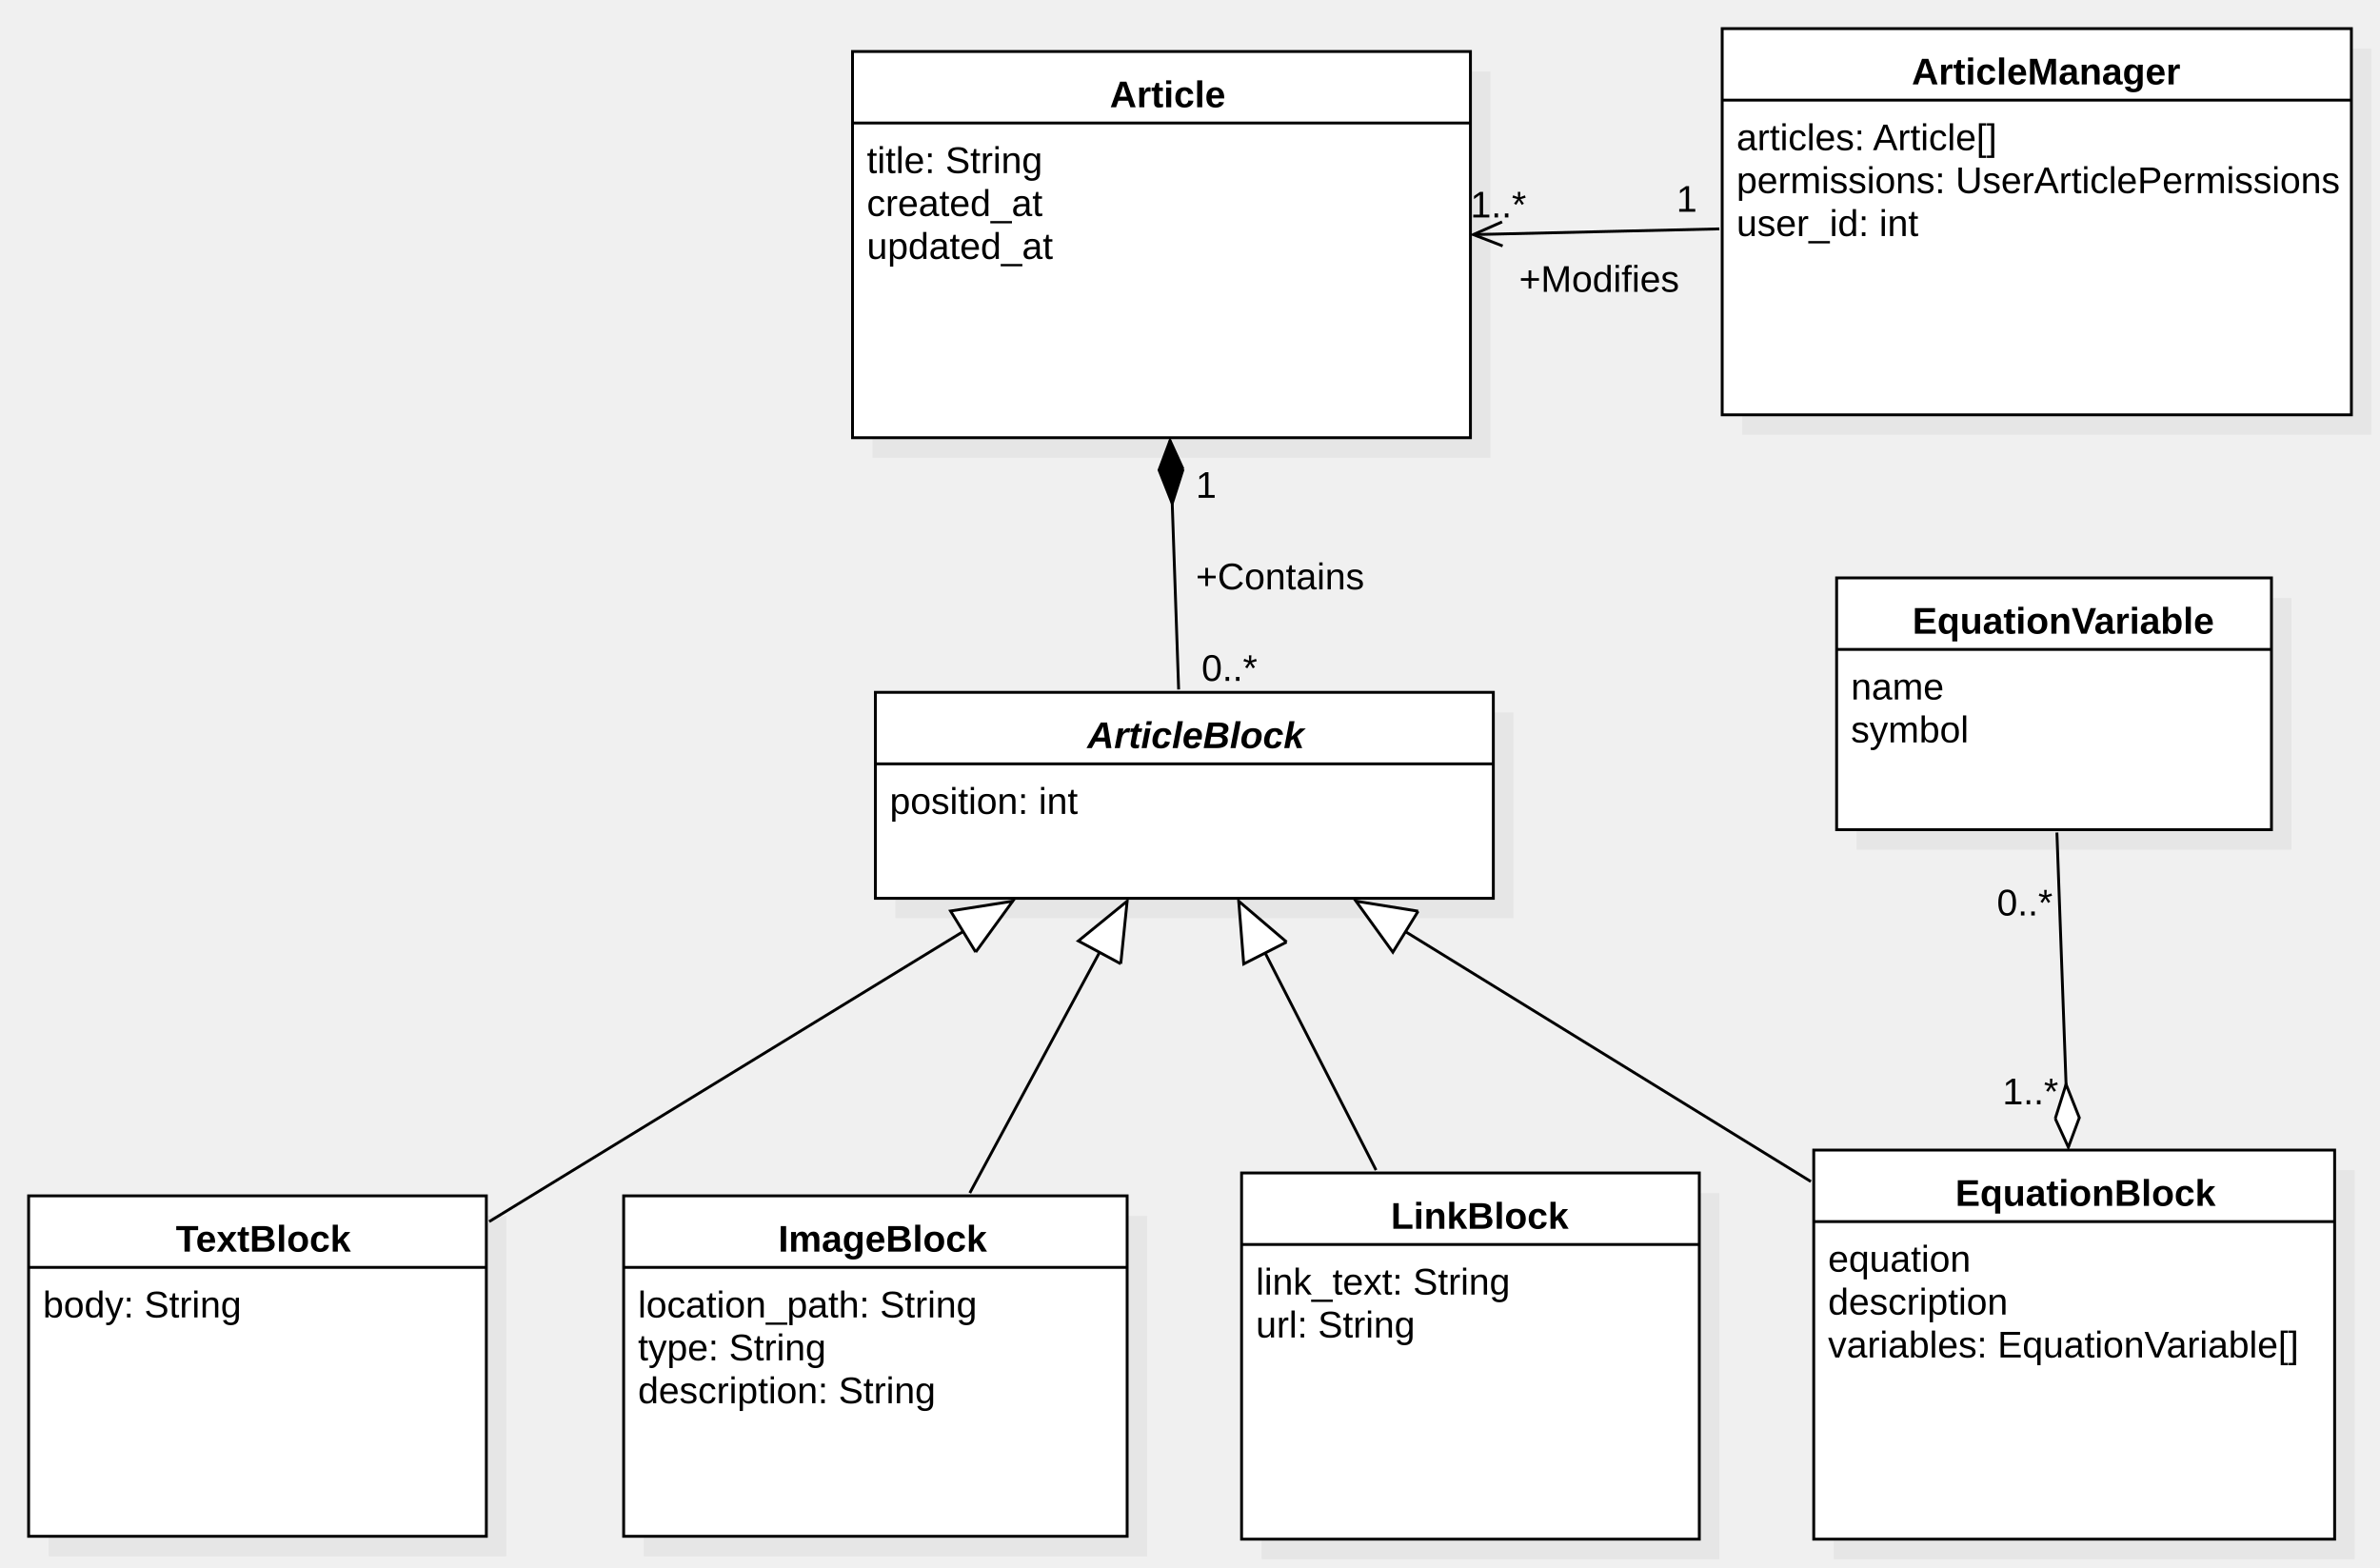
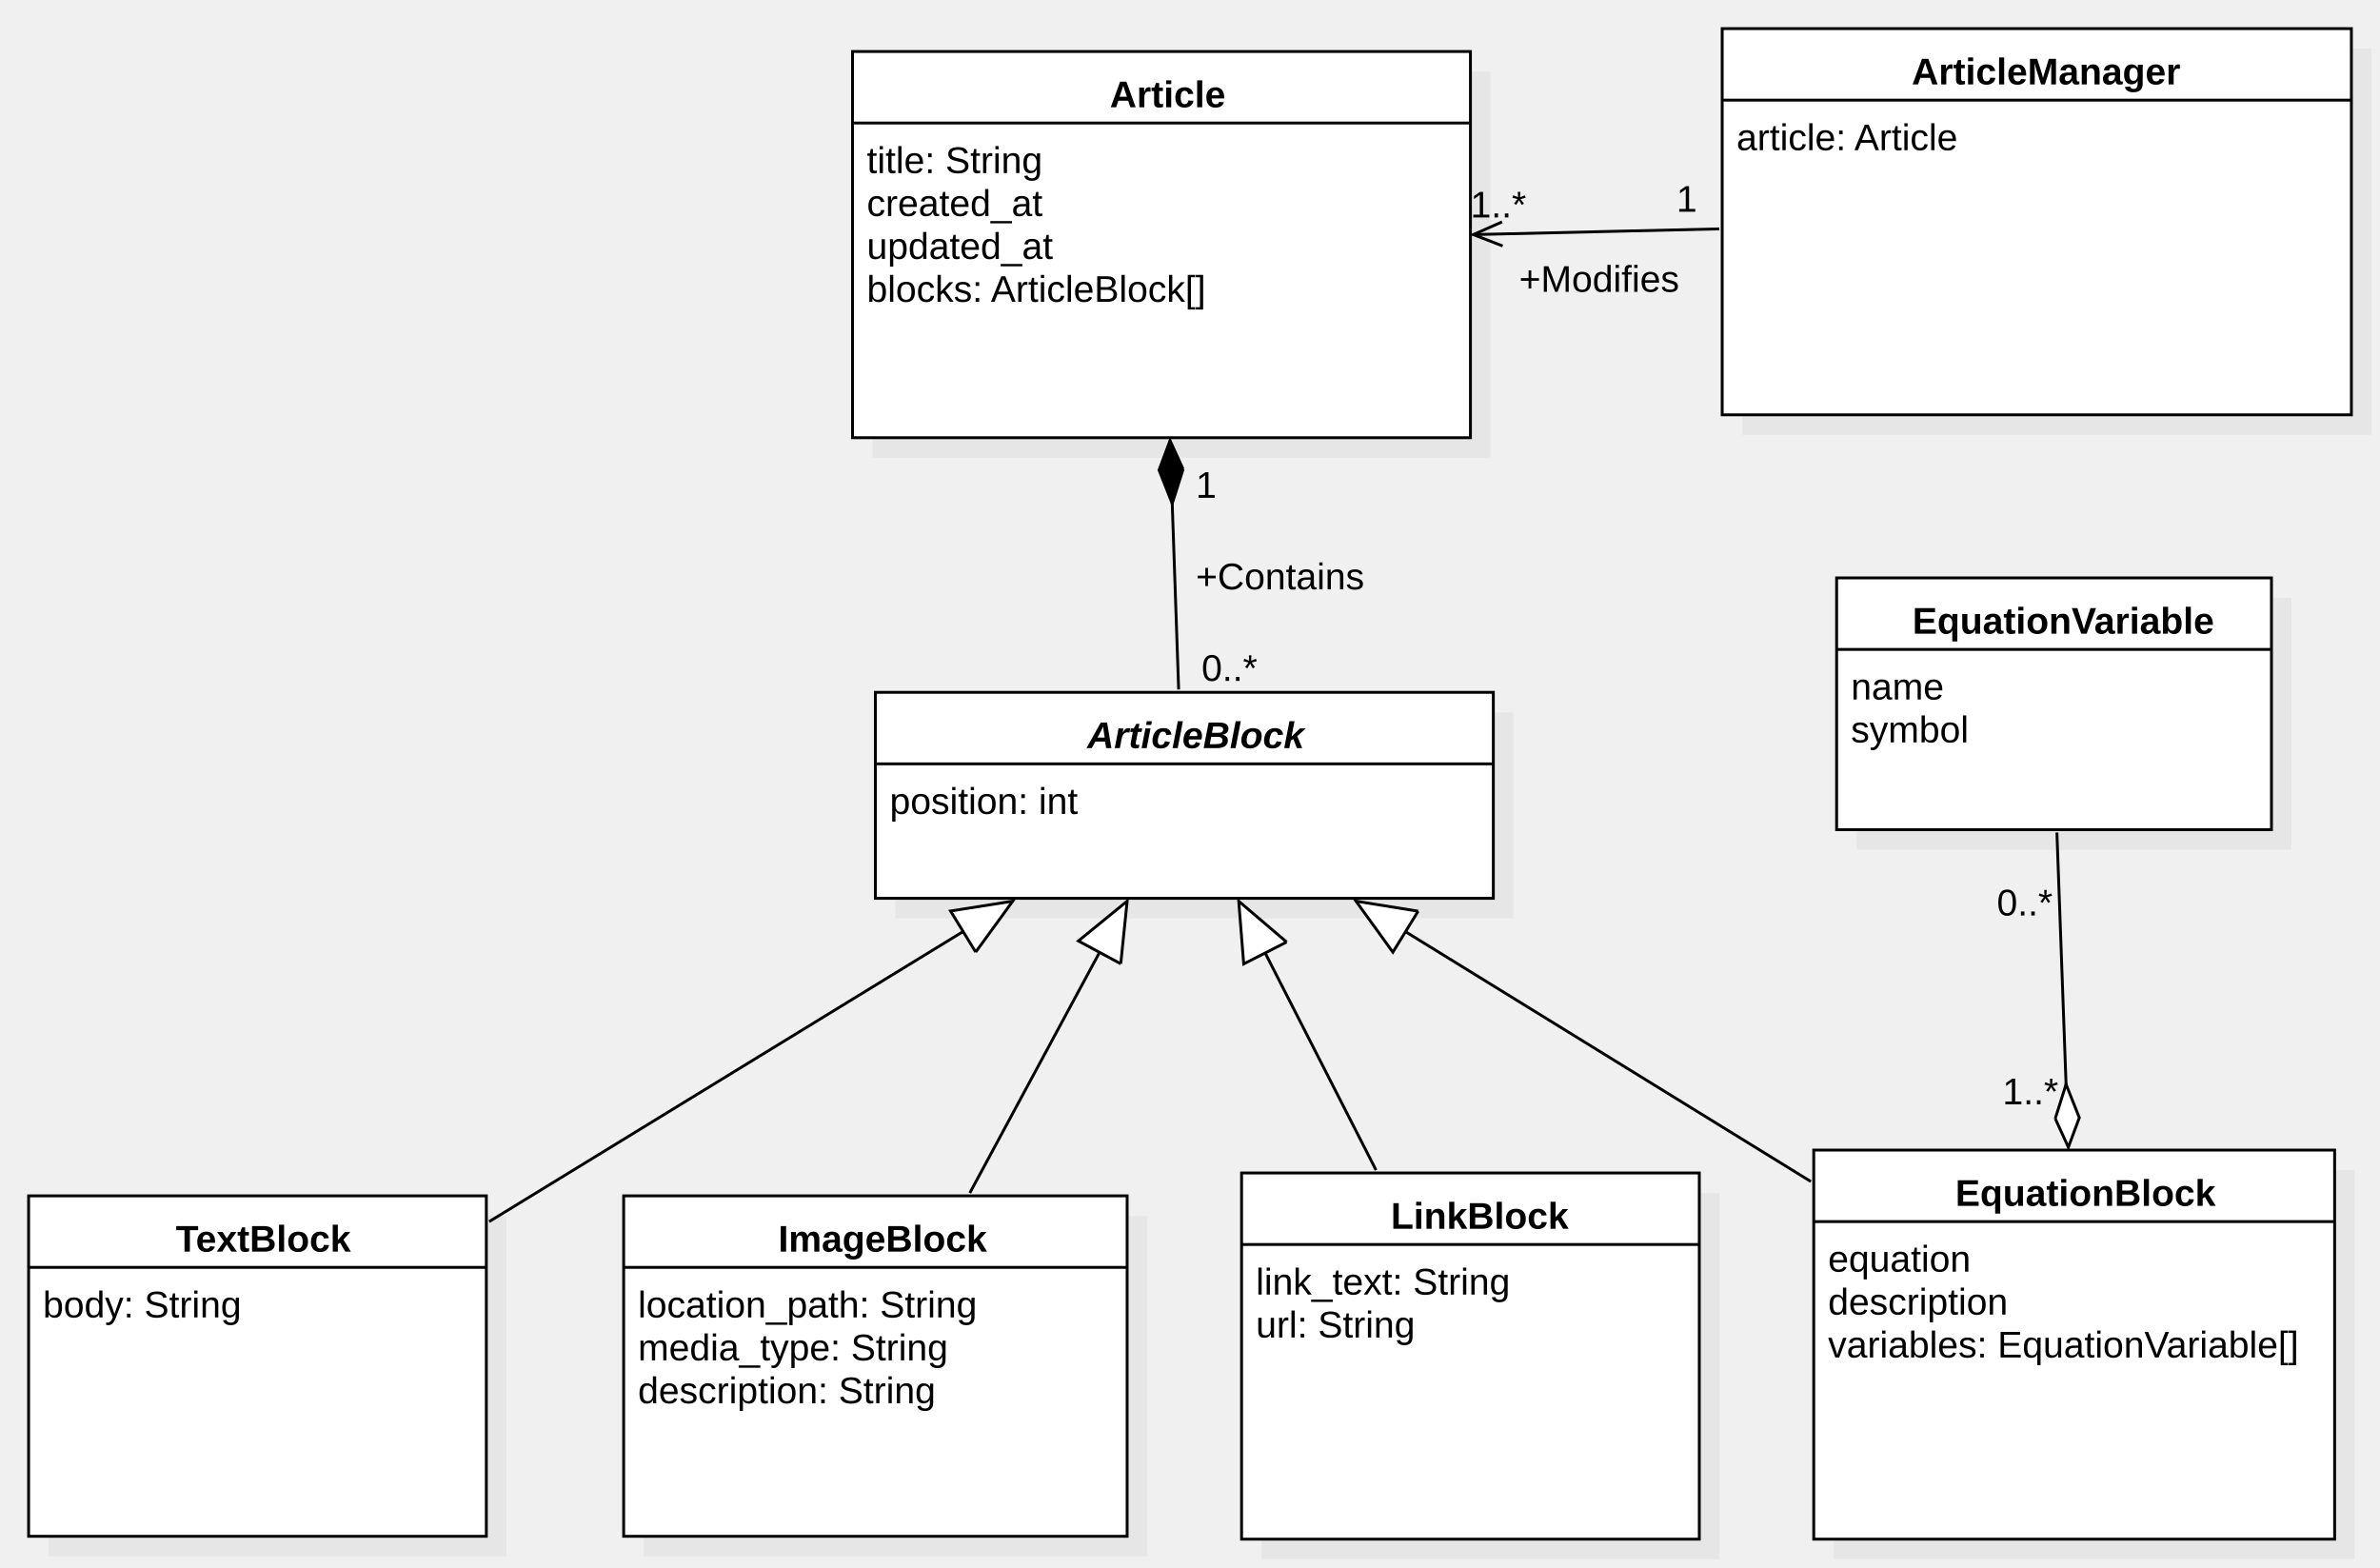
<svg xmlns="http://www.w3.org/2000/svg" version="1.1" width="831.939" height="548">
  <defs />
  <g>
    <g transform="translate(-54,-62) scale(1,1)">
      <rect fill="#C0C0C0" stroke="none" x="359" y="87" width="216" height="135" opacity="0.2" />
    </g>
    <g transform="translate(-54,-62) scale(1,1)">
      <rect fill="#ffffff" stroke="none" x="352" y="80" width="216" height="135" />
    </g>
    <g transform="translate(-54,-62) scale(1,1)">
      <path fill="none" stroke="#000000" d="M 352 80 L 568 80 L 568 215 L 352 215 L 352 80 Z Z" stroke-miterlimit="10" />
    </g>
    <g transform="translate(-54,-62) scale(1,1)">
      <path fill="none" stroke="#000000" d="M 352 105 L 568 105" stroke-miterlimit="10" />
    </g>
    <g transform="translate(-54,-62) scale(1,1)">
      <g>
        <path fill="none" stroke="none" />
        <text fill="#000000" stroke="none" font-family="Arial" font-size="13px" font-style="normal" font-weight="bold" text-decoration="none" x="441.941" y="99.5">Article</text>
      </g>
    </g>
    <g transform="translate(-54,-62) scale(1,1)">
      <g>
        <path fill="none" stroke="none" />
        <text fill="#000000" stroke="none" font-family="Arial" font-size="13px" font-style="normal" font-weight="normal" text-decoration="none" x="357" y="122.5">title: String</text>
      </g>
    </g>
    <g transform="translate(-54,-62) scale(1,1)">
      <g>
        <path fill="none" stroke="none" />
        <text fill="#000000" stroke="none" font-family="Arial" font-size="13px" font-style="normal" font-weight="normal" text-decoration="none" x="357" y="137.5">created_at</text>
      </g>
    </g>
    <g transform="translate(-54,-62) scale(1,1)">
      <g>
        <path fill="none" stroke="none" />
        <text fill="#000000" stroke="none" font-family="Arial" font-size="13px" font-style="normal" font-weight="normal" text-decoration="none" x="357" y="152.5">updated_at</text>
      </g>
    </g>
    <g transform="translate(-54,-62) scale(1,1)">
+       <g>
+         <path fill="none" stroke="none" />
+         <text fill="#000000" stroke="none" font-family="Arial" font-size="13px" font-style="normal" font-weight="normal" text-decoration="none" x="357" y="167.5">blocks: ArticleBlock[]</text>
+       </g>
+     </g>
+     <g transform="translate(-54,-62) scale(1,1)">
      <rect fill="#C0C0C0" stroke="none" x="663" y="79" width="219.939" height="135" opacity="0.2" />
    </g>
    <g transform="translate(-54,-62) scale(1,1)">
      <rect fill="#ffffff" stroke="none" x="656" y="72" width="219.939" height="135" />
    </g>
    <g transform="translate(-54,-62) scale(1,1)">
      <path fill="none" stroke="#000000" d="M 656 72 L 875.939 72 L 875.939 207 L 656 207 L 656 72 Z Z" stroke-miterlimit="10" />
    </g>
    <g transform="translate(-54,-62) scale(1,1)">
      <path fill="none" stroke="#000000" d="M 656 97 L 875.939 97" stroke-miterlimit="10" />
    </g>
    <g transform="translate(-54,-62) scale(1,1)">
      <g>
        <path fill="none" stroke="none" />
        <text fill="#000000" stroke="none" font-family="Arial" font-size="13px" font-style="normal" font-weight="bold" text-decoration="none" x="722.256" y="91.5">ArticleManager</text>
      </g>
    </g>
    <g transform="translate(-54,-62) scale(1,1)">
      <g>
        <path fill="none" stroke="none" />
-         <text fill="#000000" stroke="none" font-family="Arial" font-size="13px" font-style="normal" font-weight="normal" text-decoration="none" x="661" y="114.5">articles: Article[]</text>
-       </g>
-     </g>
-     <g transform="translate(-54,-62) scale(1,1)">
-       <g>
-         <path fill="none" stroke="none" />
-         <text fill="#000000" stroke="none" font-family="Arial" font-size="13px" font-style="normal" font-weight="normal" text-decoration="none" x="661" y="129.5">permissions: UserArticlePermissions</text>
-       </g>
-     </g>
-     <g transform="translate(-54,-62) scale(1,1)">
-       <g>
-         <path fill="none" stroke="none" />
-         <text fill="#000000" stroke="none" font-family="Arial" font-size="13px" font-style="normal" font-weight="normal" text-decoration="none" x="661" y="144.5">user_id: int</text>
+         <text fill="#000000" stroke="none" font-family="Arial" font-size="13px" font-style="normal" font-weight="normal" text-decoration="none" x="661" y="114.5">article: Article</text>
      </g>
    </g>
    <g transform="translate(-54,-62) scale(1,1)">
      <path fill="none" stroke="#000000" d="M 655 142 L 569 144" stroke-miterlimit="10" />
    </g>
    <g transform="translate(-54,-62) scale(1,1)">
      <path fill="none" stroke="#000000" d="M 579.062 139.555 L 569 144 L 579.258 147.972" stroke-miterlimit="10" />
    </g>
    <g transform="translate(-54,-62) scale(1,1)">
      <g>
        <path fill="none" stroke="none" />
        <text fill="#000000" stroke="none" font-family="Arial" font-size="13px" font-style="normal" font-weight="normal" text-decoration="none" x="585" y="164">+Modifies</text>
      </g>
    </g>
    <g transform="translate(-54,-62) scale(1,1)">
      <g>
        <path fill="none" stroke="none" />
        <text fill="#000000" stroke="none" font-family="Arial" font-size="13px" font-style="normal" font-weight="normal" text-decoration="none" x="640" y="136">1</text>
      </g>
    </g>
    <g transform="translate(-54,-62) scale(1,1)">
      <g>
        <path fill="none" stroke="none" />
        <text fill="#000000" stroke="none" font-family="Arial" font-size="13px" font-style="normal" font-weight="normal" text-decoration="none" x="568" y="138">1..*</text>
      </g>
    </g>
    <g transform="translate(-54,-62) scale(1,1)">
      <rect fill="#C0C0C0" stroke="none" x="367" y="311" width="216" height="72" opacity="0.2" />
    </g>
    <g transform="translate(-54,-62) scale(1,1)">
      <rect fill="#ffffff" stroke="none" x="360" y="304" width="216" height="72" />
    </g>
    <g transform="translate(-54,-62) scale(1,1)">
      <path fill="none" stroke="#000000" d="M 360 304 L 576 304 L 576 376 L 360 376 L 360 304 Z Z" stroke-miterlimit="10" />
    </g>
    <g transform="translate(-54,-62) scale(1,1)">
      <path fill="none" stroke="#000000" d="M 360 329 L 576 329" stroke-miterlimit="10" />
    </g>
    <g transform="translate(-54,-62) scale(1,1)">
      <g>
        <path fill="none" stroke="none" />
        <text fill="#000000" stroke="none" font-family="Arial" font-size="13px" font-style="italic" font-weight="bold" text-decoration="none" x="434.046" y="323.5">ArticleBlock</text>
      </g>
    </g>
    <g transform="translate(-54,-62) scale(1,1)">
      <g>
        <path fill="none" stroke="none" />
        <text fill="#000000" stroke="none" font-family="Arial" font-size="13px" font-style="normal" font-weight="normal" text-decoration="none" x="365" y="346.5">position: int</text>
      </g>
    </g>
    <g transform="translate(-54,-62) scale(1,1)">
      <path fill="none" stroke="#000000" d="M 466 303 L 463 216" stroke-miterlimit="10" />
    </g>
    <g transform="translate(-54,-62) scale(1,1)">
      <path fill="#000000" stroke="none" d="M 467.557 226.012 L 463 216 L 459.143 226.302 L 463.758 237.987" />
    </g>
    <g transform="translate(-54,-62) scale(1,1)">
      <path fill="none" stroke="#000000" d="M 467.557 226.012 L 463 216 L 459.143 226.302 L 463.758 237.987 L 467.557 226.012" stroke-miterlimit="10" />
    </g>
    <g transform="translate(-54,-62) scale(1,1)">
      <g>
        <path fill="none" stroke="none" />
        <text fill="#000000" stroke="none" font-family="Arial" font-size="13px" font-style="normal" font-weight="normal" text-decoration="none" x="472" y="268">+Contains</text>
      </g>
    </g>
    <g transform="translate(-54,-62) scale(1,1)">
      <g>
        <path fill="none" stroke="none" />
        <text fill="#000000" stroke="none" font-family="Arial" font-size="13px" font-style="normal" font-weight="normal" text-decoration="none" x="474" y="300">0..*</text>
      </g>
    </g>
    <g transform="translate(-54,-62) scale(1,1)">
      <g>
        <path fill="none" stroke="none" />
        <text fill="#000000" stroke="none" font-family="Arial" font-size="13px" font-style="normal" font-weight="normal" text-decoration="none" x="472" y="236">1</text>
      </g>
    </g>
    <g transform="translate(-54,-62) scale(1,1)">
      <rect fill="#C0C0C0" stroke="none" x="279" y="487" width="176" height="119" opacity="0.2" />
    </g>
    <g transform="translate(-54,-62) scale(1,1)">
      <rect fill="#ffffff" stroke="none" x="272" y="480" width="176" height="119" />
    </g>
    <g transform="translate(-54,-62) scale(1,1)">
      <path fill="none" stroke="#000000" d="M 272 480 L 448 480 L 448 599 L 272 599 L 272 480 Z Z" stroke-miterlimit="10" />
    </g>
    <g transform="translate(-54,-62) scale(1,1)">
      <path fill="none" stroke="#000000" d="M 272 505 L 448 505" stroke-miterlimit="10" />
    </g>
    <g transform="translate(-54,-62) scale(1,1)">
      <g>
        <path fill="none" stroke="none" />
        <text fill="#000000" stroke="none" font-family="Arial" font-size="13px" font-style="normal" font-weight="bold" text-decoration="none" x="326.04" y="499.5">ImageBlock</text>
      </g>
    </g>
    <g transform="translate(-54,-62) scale(1,1)">
      <g>
        <path fill="none" stroke="none" />
        <text fill="#000000" stroke="none" font-family="Arial" font-size="13px" font-style="normal" font-weight="normal" text-decoration="none" x="277" y="522.5">location_path: String</text>
      </g>
    </g>
    <g transform="translate(-54,-62) scale(1,1)">
      <g>
        <path fill="none" stroke="none" />
-         <text fill="#000000" stroke="none" font-family="Arial" font-size="13px" font-style="normal" font-weight="normal" text-decoration="none" x="277" y="537.5">type: String</text>
+         <text fill="#000000" stroke="none" font-family="Arial" font-size="13px" font-style="normal" font-weight="normal" text-decoration="none" x="277" y="537.5">media_type: String</text>
      </g>
    </g>
    <g transform="translate(-54,-62) scale(1,1)">
      <g>
        <path fill="none" stroke="none" />
        <text fill="#000000" stroke="none" font-family="Arial" font-size="13px" font-style="normal" font-weight="normal" text-decoration="none" x="277" y="552.5">description: String</text>
      </g>
    </g>
    <g transform="translate(-54,-62) scale(1,1)">
      <rect fill="#C0C0C0" stroke="none" x="71" y="487" width="160" height="119" opacity="0.2" />
    </g>
    <g transform="translate(-54,-62) scale(1,1)">
      <rect fill="#ffffff" stroke="none" x="64" y="480" width="160" height="119" />
    </g>
    <g transform="translate(-54,-62) scale(1,1)">
      <path fill="none" stroke="#000000" d="M 64 480 L 224 480 L 224 599 L 64 599 L 64 480 Z Z" stroke-miterlimit="10" />
    </g>
    <g transform="translate(-54,-62) scale(1,1)">
      <path fill="none" stroke="#000000" d="M 64 505 L 224 505" stroke-miterlimit="10" />
    </g>
    <g transform="translate(-54,-62) scale(1,1)">
      <g>
        <path fill="none" stroke="none" />
        <text fill="#000000" stroke="none" font-family="Arial" font-size="13px" font-style="normal" font-weight="bold" text-decoration="none" x="115.464" y="499.5">TextBlock</text>
      </g>
    </g>
    <g transform="translate(-54,-62) scale(1,1)">
      <g>
        <path fill="none" stroke="none" />
        <text fill="#000000" stroke="none" font-family="Arial" font-size="13px" font-style="normal" font-weight="normal" text-decoration="none" x="69" y="522.5">body: String</text>
      </g>
    </g>
    <g transform="translate(-54,-62) scale(1,1)">
      <rect fill="#C0C0C0" stroke="none" x="495" y="479" width="160" height="128" opacity="0.2" />
    </g>
    <g transform="translate(-54,-62) scale(1,1)">
      <rect fill="#ffffff" stroke="none" x="488" y="472" width="160" height="128" />
    </g>
    <g transform="translate(-54,-62) scale(1,1)">
      <path fill="none" stroke="#000000" d="M 488 472 L 648 472 L 648 600 L 488 600 L 488 472 Z Z" stroke-miterlimit="10" />
    </g>
    <g transform="translate(-54,-62) scale(1,1)">
      <path fill="none" stroke="#000000" d="M 488 497 L 648 497" stroke-miterlimit="10" />
    </g>
    <g transform="translate(-54,-62) scale(1,1)">
      <g>
        <path fill="none" stroke="none" />
        <text fill="#000000" stroke="none" font-family="Arial" font-size="13px" font-style="normal" font-weight="bold" text-decoration="none" x="540.181" y="491.5">LinkBlock</text>
      </g>
    </g>
    <g transform="translate(-54,-62) scale(1,1)">
      <g>
        <path fill="none" stroke="none" />
        <text fill="#000000" stroke="none" font-family="Arial" font-size="13px" font-style="normal" font-weight="normal" text-decoration="none" x="493" y="514.5">link_text: String</text>
      </g>
    </g>
    <g transform="translate(-54,-62) scale(1,1)">
      <g>
        <path fill="none" stroke="none" />
        <text fill="#000000" stroke="none" font-family="Arial" font-size="13px" font-style="normal" font-weight="normal" text-decoration="none" x="493" y="529.5">url: String</text>
      </g>
    </g>
    <g transform="translate(-54,-62) scale(1,1)">
      <rect fill="#C0C0C0" stroke="none" x="695" y="471" width="182.082" height="136" opacity="0.2" />
    </g>
    <g transform="translate(-54,-62) scale(1,1)">
      <rect fill="#ffffff" stroke="none" x="688" y="464" width="182.082" height="136" />
    </g>
    <g transform="translate(-54,-62) scale(1,1)">
      <path fill="none" stroke="#000000" d="M 688 464 L 870.082 464 L 870.082 600 L 688 600 L 688 464 Z Z" stroke-miterlimit="10" />
    </g>
    <g transform="translate(-54,-62) scale(1,1)">
      <path fill="none" stroke="#000000" d="M 688 489 L 870.082 489" stroke-miterlimit="10" />
    </g>
    <g transform="translate(-54,-62) scale(1,1)">
      <g>
        <path fill="none" stroke="none" />
        <text fill="#000000" stroke="none" font-family="Arial" font-size="13px" font-style="normal" font-weight="bold" text-decoration="none" x="737.486" y="483.5">EquationBlock</text>
      </g>
    </g>
    <g transform="translate(-54,-62) scale(1,1)">
      <g>
        <path fill="none" stroke="none" />
        <text fill="#000000" stroke="none" font-family="Arial" font-size="13px" font-style="normal" font-weight="normal" text-decoration="none" x="693" y="506.5">equation</text>
      </g>
    </g>
    <g transform="translate(-54,-62) scale(1,1)">
      <g>
        <path fill="none" stroke="none" />
        <text fill="#000000" stroke="none" font-family="Arial" font-size="13px" font-style="normal" font-weight="normal" text-decoration="none" x="693" y="521.5">description</text>
      </g>
    </g>
    <g transform="translate(-54,-62) scale(1,1)">
      <g>
        <path fill="none" stroke="none" />
        <text fill="#000000" stroke="none" font-family="Arial" font-size="13px" font-style="normal" font-weight="normal" text-decoration="none" x="693" y="536.5">variables: EquationVariable[]</text>
      </g>
    </g>
    <g transform="translate(-54,-62) scale(1,1)">
      <path fill="none" stroke="#000000" d="M 225 489 L 408 377" stroke-miterlimit="10" />
    </g>
    <g transform="translate(-54,-62) scale(1,1)">
      <path fill="#FFFFFF" stroke="none" d="M 395.059 394.791 L 408 377 L 386.269 380.429" />
    </g>
    <g transform="translate(-54,-62) scale(1,1)">
      <path fill="none" stroke="#000000" d="M 395.059 394.791 L 408 377 L 386.269 380.429 L 395.059 394.791" stroke-miterlimit="10" />
    </g>
    <g transform="translate(-54,-62) scale(1,1)">
      <path fill="none" stroke="#000000" d="M 393 479 L 448 377" stroke-miterlimit="10" />
    </g>
    <g transform="translate(-54,-62) scale(1,1)">
      <path fill="#FFFFFF" stroke="none" d="M 445.764 398.886 L 448 377 L 430.943 390.894" />
    </g>
    <g transform="translate(-54,-62) scale(1,1)">
      <path fill="none" stroke="#000000" d="M 445.764 398.886 L 448 377 L 430.943 390.894 L 445.764 398.886" stroke-miterlimit="10" />
    </g>
    <g transform="translate(-54,-62) scale(1,1)">
      <path fill="none" stroke="#000000" d="M 535 471 L 487 377" stroke-miterlimit="10" />
    </g>
    <g transform="translate(-54,-62) scale(1,1)">
      <path fill="#FFFFFF" stroke="none" d="M 503.742 391.273 L 487 377 L 488.745 398.931" />
    </g>
    <g transform="translate(-54,-62) scale(1,1)">
      <path fill="none" stroke="#000000" d="M 503.742 391.273 L 487 377 L 488.745 398.931 L 503.742 391.273" stroke-miterlimit="10" />
    </g>
    <g transform="translate(-54,-62) scale(1,1)">
      <path fill="none" stroke="#000000" d="M 687 475 L 528 377" stroke-miterlimit="10" />
    </g>
    <g transform="translate(-54,-62) scale(1,1)">
      <path fill="#FFFFFF" stroke="none" d="M 549.72 380.498 L 528 377 L 540.885 394.832" />
    </g>
    <g transform="translate(-54,-62) scale(1,1)">
      <path fill="none" stroke="#000000" d="M 549.72 380.498 L 528 377 L 540.885 394.832 L 549.72 380.498" stroke-miterlimit="10" />
    </g>
    <g transform="translate(-54,-62) scale(1,1)">
      <rect fill="#C0C0C0" stroke="none" x="703" y="271" width="152" height="88" opacity="0.2" />
    </g>
    <g transform="translate(-54,-62) scale(1,1)">
      <rect fill="#ffffff" stroke="none" x="696" y="264" width="152" height="88" />
    </g>
    <g transform="translate(-54,-62) scale(1,1)">
      <path fill="none" stroke="#000000" d="M 696 264 L 848 264 L 848 352 L 696 352 L 696 264 Z Z" stroke-miterlimit="10" />
    </g>
    <g transform="translate(-54,-62) scale(1,1)">
      <path fill="none" stroke="#000000" d="M 696 289 L 848 289" stroke-miterlimit="10" />
    </g>
    <g transform="translate(-54,-62) scale(1,1)">
      <g>
        <path fill="none" stroke="none" />
        <text fill="#000000" stroke="none" font-family="Arial" font-size="13px" font-style="normal" font-weight="bold" text-decoration="none" x="722.491" y="283.5">EquationVariable</text>
      </g>
    </g>
    <g transform="translate(-54,-62) scale(1,1)">
      <g>
        <path fill="none" stroke="none" />
        <text fill="#000000" stroke="none" font-family="Arial" font-size="13px" font-style="normal" font-weight="normal" text-decoration="none" x="701" y="306.5">name</text>
      </g>
    </g>
    <g transform="translate(-54,-62) scale(1,1)">
      <g>
        <path fill="none" stroke="none" />
        <text fill="#000000" stroke="none" font-family="Arial" font-size="13px" font-style="normal" font-weight="normal" text-decoration="none" x="701" y="321.5">symbol</text>
      </g>
    </g>
    <g transform="translate(-54,-62) scale(1,1)">
      <path fill="none" stroke="#000000" d="M 773 353 L 777 463" stroke-miterlimit="10" />
    </g>
    <g transform="translate(-54,-62) scale(1,1)">
      <path fill="#FFFFFF" stroke="none" d="M 772.424 452.997 L 777 463 L 780.837 452.691 L 776.201 441.015" />
    </g>
    <g transform="translate(-54,-62) scale(1,1)">
      <path fill="none" stroke="#000000" d="M 772.424 452.997 L 777 463 L 780.837 452.691 L 776.201 441.015 L 772.424 452.997" stroke-miterlimit="10" />
    </g>
    <g transform="translate(-54,-62) scale(1,1)">
      <g>
        <path fill="none" stroke="none" />
        <text fill="#000000" stroke="none" font-family="Arial" font-size="13px" font-style="normal" font-weight="normal" text-decoration="none" x="752" y="382">0..*</text>
      </g>
    </g>
    <g transform="translate(-54,-62) scale(1,1)">
      <g>
        <path fill="none" stroke="none" />
        <text fill="#000000" stroke="none" font-family="Arial" font-size="13px" font-style="normal" font-weight="normal" text-decoration="none" x="754" y="448">1..*</text>
      </g>
    </g>
  </g>
</svg>
